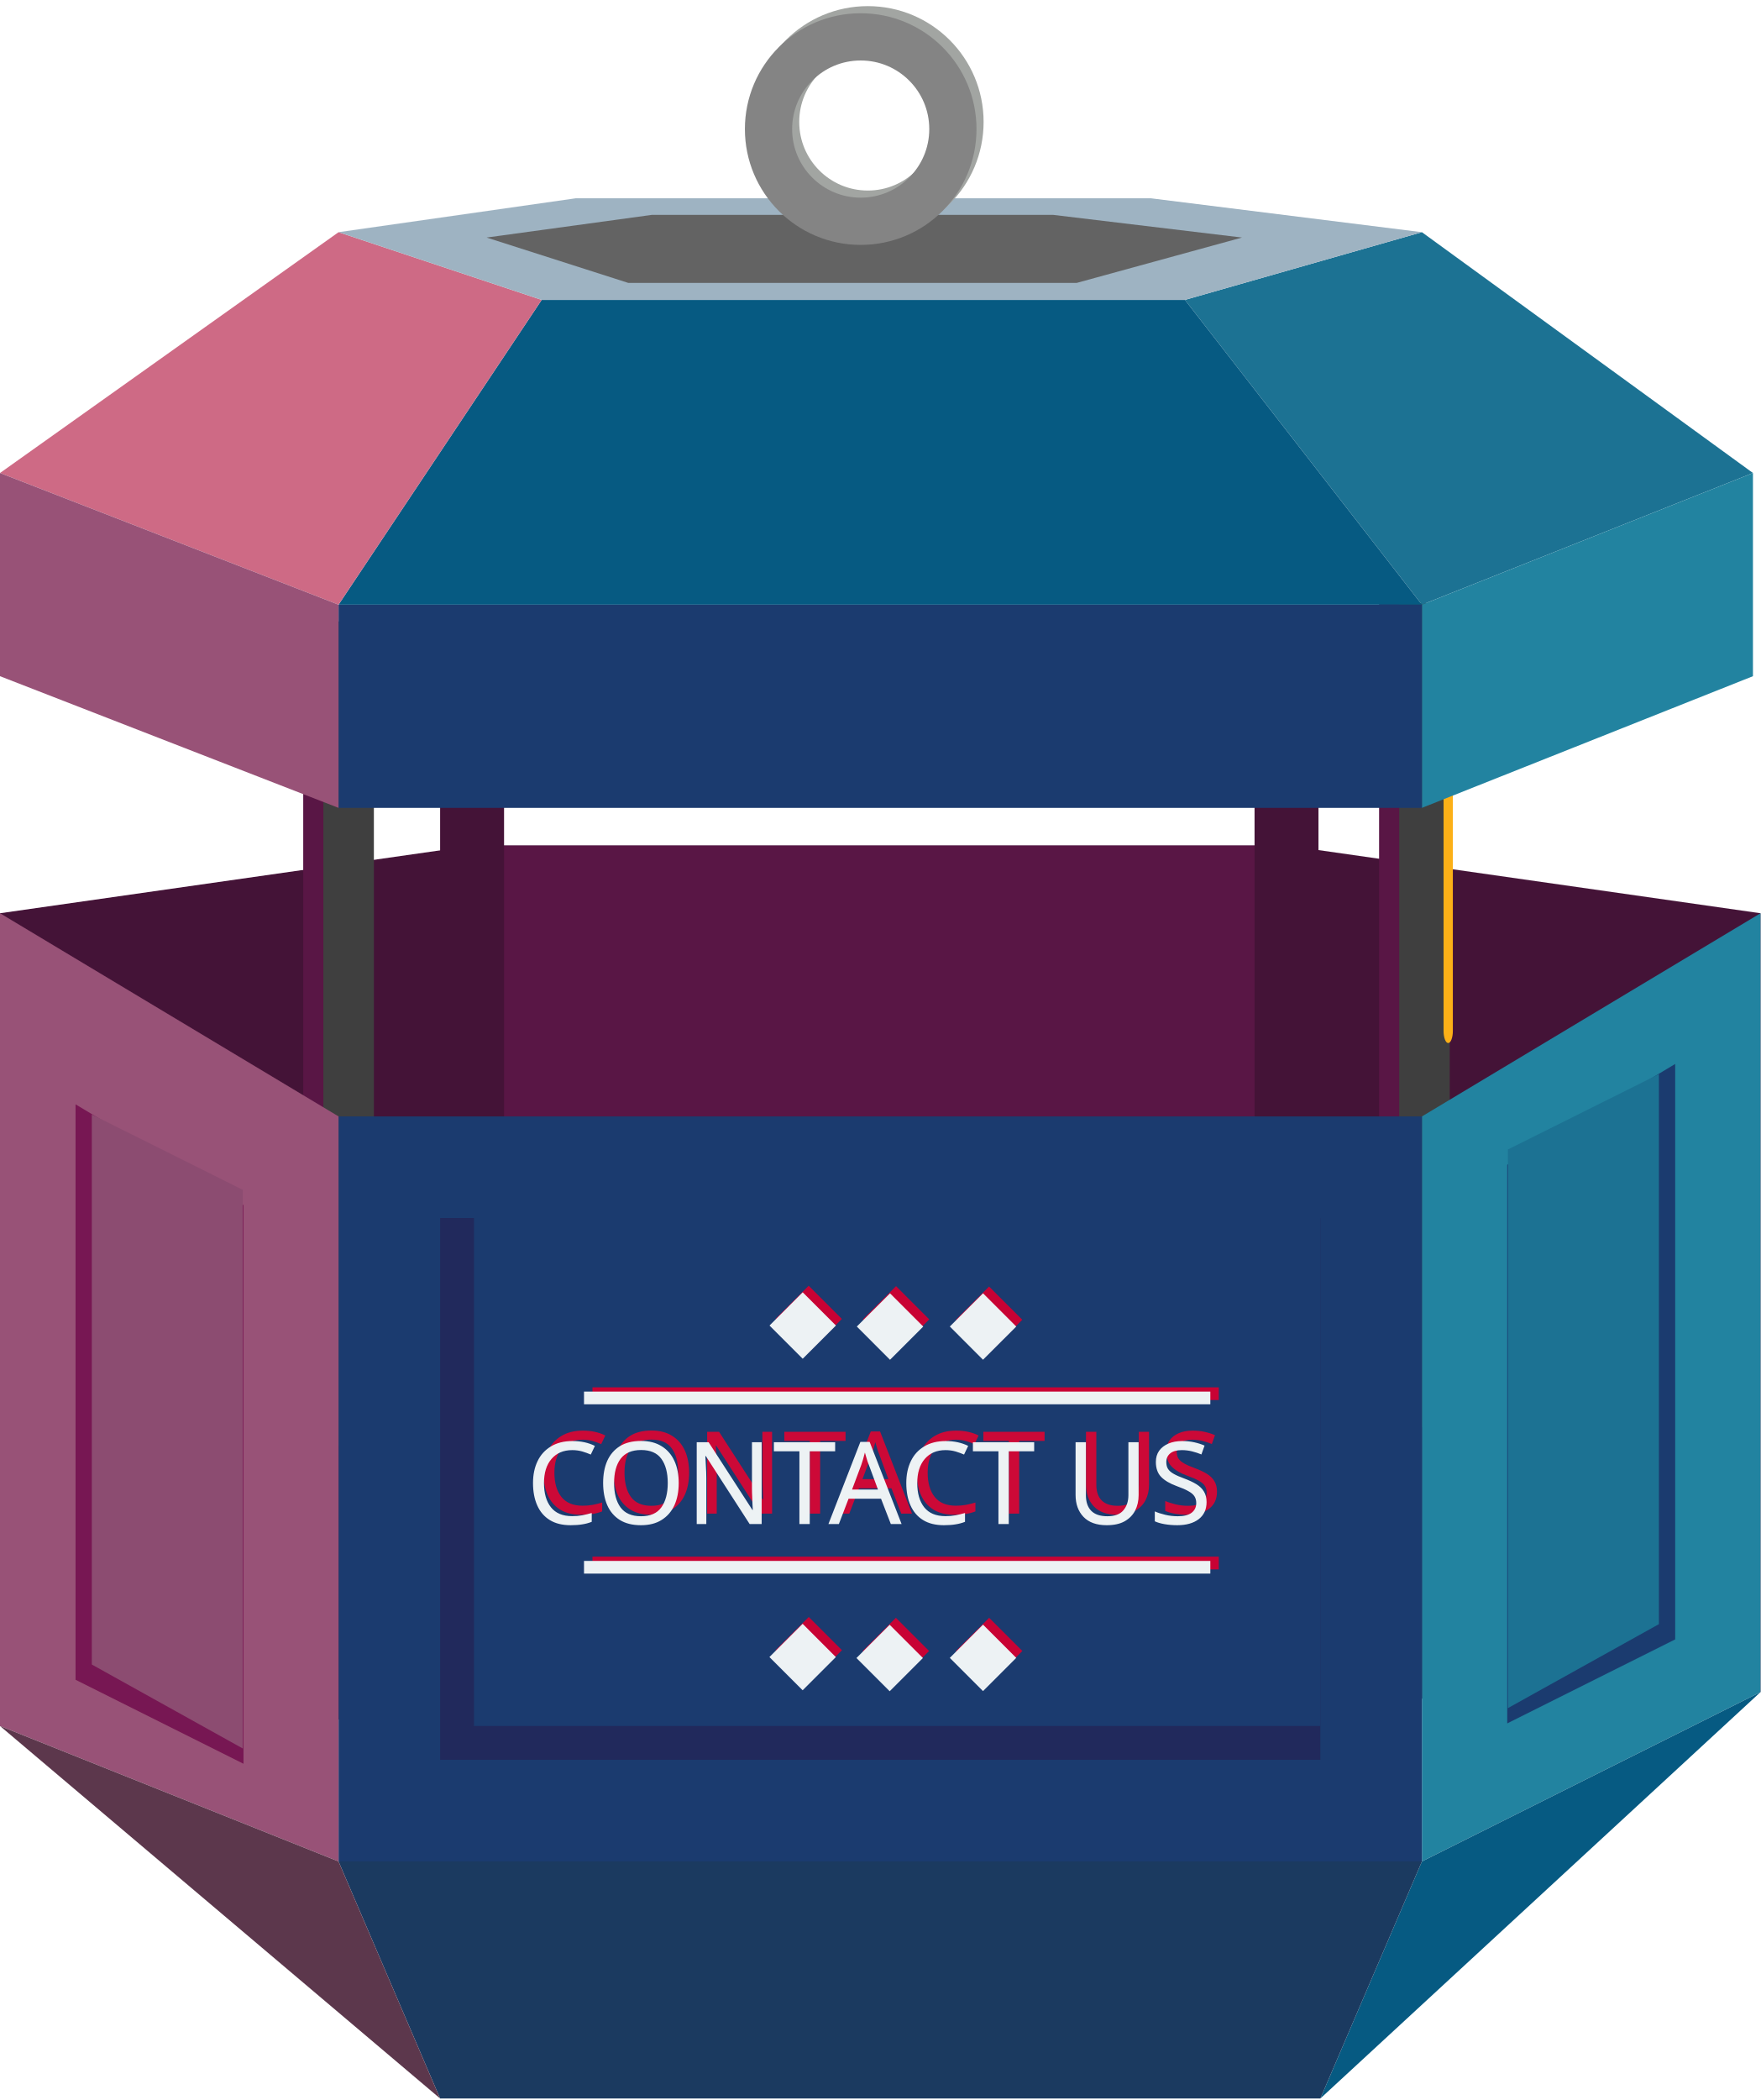
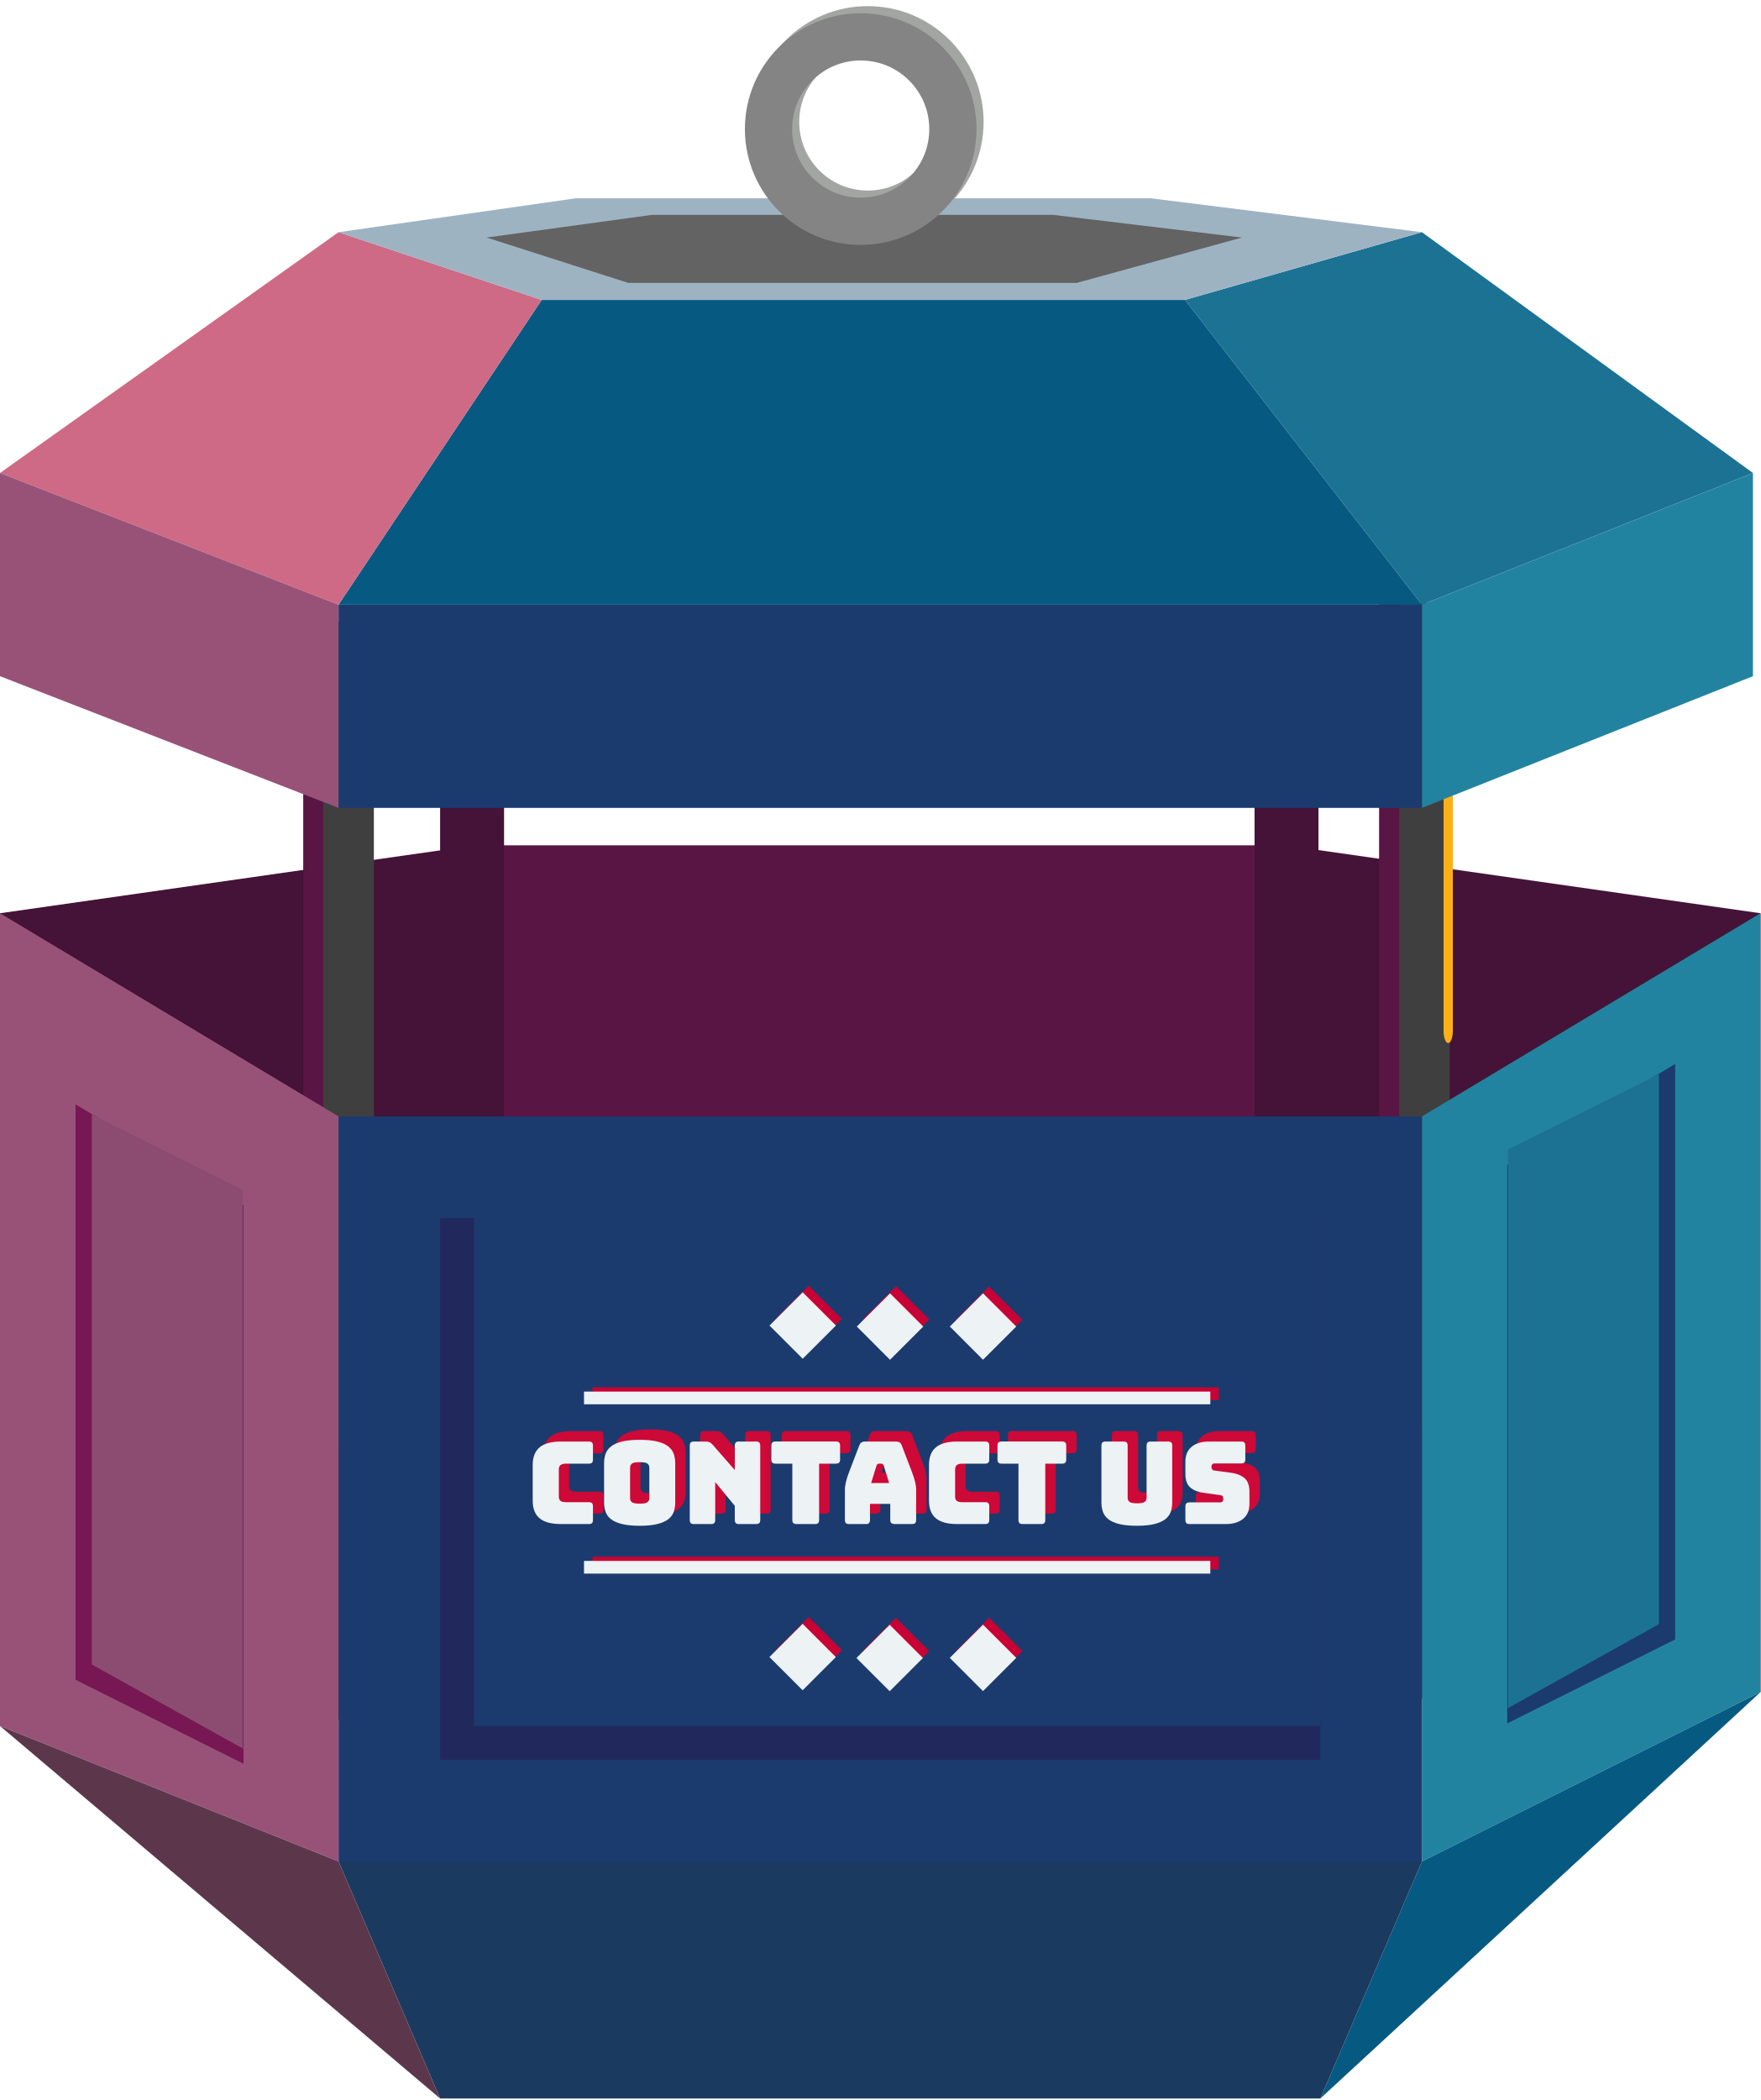
<svg xmlns="http://www.w3.org/2000/svg" version="1.1" id="Layer_1" x="0px" y="0px" width="260.908px" height="311.141px" viewBox="0 284.14 260.908 311.141" enable-background="new 0 284.14 260.908 311.141" xml:space="preserve">
  <g id="Layer_1_1_" display="none">
    <polygon display="inline" fill="#441337" points="0,419.527 70.302,409.484 190.821,409.484 261.122,419.527 261.122,535.019    0,540.044  " />
    <rect x="70.302" y="409.484" display="inline" fill="#591645" width="120.519" height="150.646" />
    <path display="inline" fill="#441337" d="M74.765,467.228c0,2.621-2.123,4.744-4.742,4.744l0,0c-2.621,0-4.743-2.123-4.743-4.744   v-73.646c0-2.621,2.123-4.742,4.743-4.742l0,0c2.619,0,4.742,2.121,4.742,4.742V467.228L74.765,467.228z" />
    <path display="inline" fill="#441337" d="M195.561,464.876c0,2.621-2.121,4.742-4.74,4.742l0,0c-2.62,0-4.743-2.121-4.743-4.742   v-73.65c0-2.617,2.123-4.742,4.743-4.742l0,0c2.619,0,4.74,2.125,4.74,4.742V464.876z" />
    <rect x="205.357" y="373.511" display="inline" fill="#3F3F3F" width="9.672" height="122.264" />
    <rect x="204.553" y="373.511" display="inline" fill="#591645" width="2.988" height="122.264" />
    <path display="inline" fill="#FCB017" d="M215.494,436.99c0,0.982-0.311,1.785-0.688,1.785l0,0c-0.379,0-0.688-0.803-0.688-1.785   v-51.881c0-0.984,0.309-1.785,0.688-1.785l0,0c0.378,0,0.688,0.801,0.688,1.785V436.99z" />
    <rect x="45.782" y="376.25" display="inline" fill="#3F3F3F" width="9.673" height="122.262" />
    <rect x="44.976" y="376.25" display="inline" fill="#591645" width="2.989" height="122.262" />
    <polygon display="inline" fill="#F42246" points="175.755,328.58 210.904,373.775 260.005,354.246 210.904,318.537  " />
    <polygon display="inline" fill="#EF233C" points="210.904,373.775 210.904,403.902 260.005,384.375 260.005,354.246  " />
    <polygon display="inline" fill="#EF233C" points="210.904,449.654 210.904,560.132 261.122,535.019 261.122,419.527  " />
    <polygon display="inline" fill="#D90429" points="210.904,560.132 195.842,595.281 261.122,535.019  " />
    <polygon display="inline" fill="#D90429" points="210.904,373.775 50.214,373.775 80.345,328.58 175.755,328.58  " />
    <rect x="50.214" y="373.775" display="inline" fill="#CC0937" width="160.69" height="30.127" />
    <rect x="50.214" y="449.654" display="inline" fill="#CC0937" width="160.69" height="110.479" />
    <polygon display="inline" fill="#C80234" points="50.214,560.132 210.904,560.132 195.842,595.281 65.28,595.281  " />
    <polygon display="inline" fill="#2B2D42" points="50.214,449.654 0,419.527 0,540.044 50.214,560.132  " />
    <polygon display="inline" fill="#212333" points="50.214,560.132 0,540.044 65.28,595.281  " />
    <polygon display="inline" fill="#363951" points="50.214,373.775 0,354.246 50.214,318.537 80.345,328.58  " />
    <polygon display="inline" fill="#2B2D42" points="0,354.246 50.214,373.775 50.214,403.902 0,384.375  " />
    <polyline display="inline" fill="#EF233C" points="85.366,313.513 50.214,318.537 80.345,328.58 175.755,328.58 210.904,318.537    170.733,313.513  " />
    <polyline display="inline" fill="#636363" points="96.687,315.968 72.176,319.33 93.184,326.054 159.709,326.054 184.219,319.33    156.209,315.968  " />
    <rect x="65.28" y="464.72" display="inline" fill="#AF0B3A" width="130.562" height="80.348" />
    <rect x="70.302" y="464.72" display="inline" fill="#CC0937" width="125.539" height="75.324" />
    <path display="inline" fill="none" d="M30.181,403.65" />
    <path display="inline" fill="none" d="M258.46,370.169" />
    <line display="inline" fill="none" x1="33.323" y1="390.406" x2="9.607" y2="390.406" />
    <polygon display="inline" fill="#CC0530" points="223.558,456.82 248.47,441.873 248.47,527.203 223.558,539.66  " />
    <polygon display="inline" fill="#D90429" points="223.655,454.558 246.056,443.38 246.056,524.941 223.655,537.394  " />
    <polygon display="inline" fill="#1F202D" points="36.117,462.806 11.207,447.861 11.207,533.189 36.117,545.646  " />
    <polygon display="inline" fill="#282A3A" points="36.019,460.544 13.617,449.365 13.617,530.929 36.019,543.384  " />
    <rect x="87.876" y="514.935" display="inline" fill="#C80234" width="92.9" height="1.885" />
    <rect x="87.876" y="489.826" display="inline" fill="#C80234" width="92.9" height="1.883" />
    <rect x="86.623" y="515.564" display="inline" fill="#EDF2F4" width="92.898" height="1.881" />
    <rect x="86.623" y="490.457" display="inline" fill="#EDF2F4" width="92.898" height="1.883" />
    <rect x="129.39" y="525.441" transform="matrix(-0.707 0.7072 -0.7072 -0.707 600.8635 808.928)" display="inline" fill="#2B2D42" width="6.968" height="6.967" />
    <rect x="116.456" y="525.339" transform="matrix(-0.7071 0.7071 -0.7071 -0.7071 578.6825 817.9454)" display="inline" fill="#2B2D42" width="6.966" height="6.966" />
    <rect x="143.223" y="525.44" transform="matrix(-0.707 0.7072 -0.7072 -0.707 624.4769 799.1455)" display="inline" fill="#2B2D42" width="6.968" height="6.968" />
    <rect x="128.513" y="526.412" transform="matrix(-0.707 0.7072 -0.7072 -0.707 600.0536 811.2068)" display="inline" fill="#EDF2F4" width="6.968" height="6.968" />
    <polygon display="inline" fill="#EDF2F4" points="123.976,529.822 119.05,534.746 114.124,529.822 119.05,524.892  " />
    <rect x="142.343" y="526.416" transform="matrix(-0.707 0.7072 -0.7072 -0.707 623.6902 801.3845)" display="inline" fill="#EDF2F4" width="6.967" height="6.967" />
    <rect x="129.395" y="476.302" transform="matrix(-0.7072 0.707 -0.707 -0.7072 566.0728 725.1272)" display="inline" fill="#2B2D42" width="6.967" height="6.965" />
    <rect x="116.457" y="476.204" transform="matrix(-0.7071 0.7071 -0.7071 -0.7071 543.9398 734.0668)" display="inline" fill="#2B2D42" width="6.966" height="6.965" />
    <rect x="143.227" y="476.3" transform="matrix(-0.7072 0.707 -0.707 -0.7072 589.6625 715.3896)" display="inline" fill="#2B2D42" width="6.967" height="6.967" />
    <rect x="128.529" y="477.323" transform="matrix(-0.7074 0.7068 -0.7068 -0.7074 565.2421 727.6107)" display="inline" fill="#EDF2F4" width="6.966" height="6.965" />
    <rect x="115.548" y="477.221" transform="matrix(-0.7071 0.7071 -0.7071 -0.7071 543.1081 736.4464)" display="inline" fill="#EDF2F4" width="6.966" height="6.967" />
    <rect x="142.346" y="477.278" transform="matrix(-0.7072 0.707 -0.707 -0.7072 588.8473 717.6804)" display="inline" fill="#EDF2F4" width="6.965" height="6.965" />
    <circle display="inline" fill="none" stroke="#A2A5A2" stroke-width="7" stroke-miterlimit="10" cx="128.716" cy="302.19" r="13.674" />
    <circle display="inline" fill="none" stroke="#848484" stroke-width="7" stroke-miterlimit="10" cx="127.663" cy="303.246" r="13.674" />
    <g display="inline">
      <text transform="matrix(1 0 0 1 78.2849 510.8101)" fill="#EDF2F4" font-family="'Bungee-Regular'" font-size="18.538">PROSHOWS</text>
    </g>
  </g>
  <g id="Layer_2">
    <polygon fill="#441337" points="0,419.449 70.245,409.414 190.665,409.414 260.908,419.449 260.908,534.847 0,539.867  " />
    <rect x="70.245" y="409.414" fill="#591645" width="120.42" height="150.523" />
    <path fill="#441337" d="M74.703,467.113c0,2.619-2.121,4.738-4.738,4.738l0,0c-2.618,0-4.738-2.119-4.738-4.738v-73.588   c0-2.617,2.121-4.74,4.738-4.74l0,0c2.617,0,4.738,2.123,4.738,4.74V467.113z" />
    <path fill="#441337" d="M195.401,464.761c0,2.619-2.119,4.738-4.736,4.738l0,0c-2.618,0-4.738-2.119-4.738-4.738v-73.59   c0-2.615,2.12-4.74,4.738-4.74l0,0c2.617,0,4.736,2.125,4.736,4.74V464.761z" />
    <rect x="205.189" y="373.472" fill="#3F3F3F" width="9.664" height="122.162" />
    <rect x="204.385" y="373.472" fill="#591645" width="2.985" height="122.162" />
    <path fill="#FCB017" d="M215.317,436.898c0,0.982-0.312,1.783-0.689,1.783l0,0c-0.378,0-0.686-0.801-0.686-1.783V385.06   c0-0.982,0.308-1.785,0.686-1.785l0,0c0.379,0,0.689,0.803,0.689,1.785V436.898z" />
    <rect x="45.744" y="376.208" fill="#3F3F3F" width="9.666" height="122.158" />
    <rect x="44.939" y="376.208" fill="#591645" width="2.986" height="122.158" />
    <polygon fill="#1C7293" points="175.612,328.576 210.732,373.734 259.792,354.22 210.732,318.542  " />
    <polygon fill="#2283A0" points="210.732,373.734 210.732,403.837 259.792,384.326 259.792,354.22  " />
    <polygon fill="#2283A0" points="210.732,449.552 210.732,559.937 260.908,534.847 260.908,419.449  " />
    <polygon fill="#065A82" points="210.732,559.937 195.681,595.058 260.908,534.847  " />
    <polygon fill="#065A82" points="210.732,373.734 50.173,373.734 80.279,328.576 175.612,328.576  " />
    <rect x="50.173" y="373.734" fill="#1B3B6F" width="160.56" height="30.104" />
    <rect x="50.173" y="449.552" fill="#1B3B6F" width="160.56" height="110.387" />
    <polygon fill="#1B3A60" points="50.173,559.937 210.732,559.937 195.681,595.058 65.226,595.058  " />
    <polygon fill="#985277" points="50.173,449.552 0,419.449 0,539.867 50.173,559.937  " />
    <polygon fill="#5C374C" points="50.173,559.937 0,539.867 65.226,595.058  " />
    <polygon fill="#CE6A85" points="50.173,373.734 0,354.22 50.173,318.542 80.279,328.576  " />
    <polygon fill="#985277" points="0,354.22 50.173,373.734 50.173,403.837 0,384.326  " />
    <polyline fill="#9EB3C2" points="85.296,313.523 50.173,318.542 80.279,328.576 175.612,328.576 210.732,318.542 170.594,313.523     " />
    <polyline fill="#636363" points="96.608,315.976 72.117,319.335 93.107,326.054 159.579,326.054 184.068,319.335 156.082,315.976     " />
    <rect x="65.226" y="464.607" fill="#21295C" width="130.455" height="80.277" />
    <rect x="70.245" y="464.607" fill="#1B3B6F" width="125.437" height="75.26" />
    <path fill="none" d="M30.156,403.585" />
    <path fill="none" d="M258.249,370.132" />
    <line fill="none" x1="33.296" y1="390.353" x2="9.6" y2="390.353" />
    <polygon fill="#1B3B6F" points="223.375,456.712 248.267,441.777 248.267,527.037 223.375,539.482  " />
    <polygon fill="#1C7293" points="223.472,454.453 245.854,443.285 245.854,524.777 223.472,537.22  " />
    <polygon fill="#771753" points="36.088,462.693 11.197,447.759 11.197,533.019 36.088,545.464  " />
    <polygon fill="#8C4C71" points="35.99,460.433 13.606,449.261 13.606,530.759 35.99,543.205  " />
    <rect x="87.804" y="514.779" fill="#C80234" width="92.824" height="1.885" />
    <rect x="87.804" y="489.691" fill="#C80234" width="92.824" height="1.881" />
    <rect x="86.552" y="515.408" fill="#EDF2F4" width="92.822" height="1.881" />
    <rect x="86.552" y="490.322" fill="#EDF2F4" width="92.822" height="1.881" />
    <polygon fill="#C80234" points="137.694,528.755 132.771,533.681 127.85,528.755 132.771,523.835  " />
    <rect x="116.361" y="525.176" transform="matrix(-0.7072 0.707 -0.707 -0.7072 578.369 817.7749)" fill="#C80234" width="6.961" height="6.959" />
    <polygon fill="#C80234" points="151.517,528.755 146.594,533.681 141.67,528.755 146.594,523.835  " />
    <rect x="128.38" y="526.292" transform="matrix(-0.707 0.7072 -0.7072 -0.707 599.7349 811.0928)" fill="#EDF2F4" width="6.963" height="6.963" />
    <polygon fill="#EDF2F4" points="123.874,529.654 118.953,534.574 114.03,529.654 118.953,524.728  " />
    <rect x="142.212" y="526.272" transform="matrix(-0.707 0.7072 -0.7072 -0.707 623.3322 801.276)" fill="#EDF2F4" width="6.963" height="6.961" />
    <rect x="129.299" y="476.158" transform="matrix(-0.7072 0.707 -0.707 -0.7072 565.8008 724.9469)" fill="#C80234" width="6.961" height="6.96" />
    <rect x="116.362" y="476.08" transform="matrix(-0.7071 0.7071 -0.7071 -0.7071 543.6826 733.9174)" fill="#C80234" width="6.961" height="6.959" />
    <rect x="143.108" y="476.178" transform="matrix(-0.707 0.7072 -0.7072 -0.707 589.4381 715.1318)" fill="#C80234" width="6.963" height="6.963" />
    <rect x="128.425" y="477.197" transform="matrix(-0.7073 0.7069 -0.7069 -0.7073 564.9919 727.4257)" fill="#EDF2F4" width="6.96" height="6.961" />
    <rect x="115.466" y="477.075" transform="matrix(-0.707 0.7072 -0.7072 -0.707 542.9089 736.167)" fill="#EDF2F4" width="6.962" height="6.961" />
    <rect x="142.208" y="477.193" transform="matrix(-0.7073 0.7069 -0.7069 -0.7073 588.5208 717.6741)" fill="#EDF2F4" width="6.96" height="6.959" />
    <circle fill="none" stroke="#A2A5A2" stroke-width="7" stroke-miterlimit="10" cx="128.611" cy="302.209" r="13.662" />
    <circle fill="none" stroke="#848484" stroke-width="7" stroke-miterlimit="10" cx="127.558" cy="303.264" r="13.662" />
-     <text transform="matrix(1 0 0 1 79.5066 508.4019)" fill="#CC0937" font-family="'Bungee-Regular'" font-size="16.98">CONTACT US</text>
+     <g enable-background="new    ">
+       <path fill="#CC0937" d="M88.811,508.402h-4.143c-1.415,0-2.465-0.283-3.149-0.849c-0.685-0.566-1.027-1.438-1.027-2.615v-5.28    c0-1.178,0.342-2.052,1.027-2.624c0.685-0.571,1.734-0.857,3.149-0.857h4.143c0.215,0,0.371,0.049,0.467,0.145    c0.096,0.097,0.144,0.252,0.144,0.467v2.055c0,0.215-0.048,0.371-0.144,0.467c-0.097,0.097-0.252,0.145-0.467,0.145h-3.413    c-0.351,0-0.611,0.071-0.781,0.212c-0.17,0.142-0.255,0.354-0.255,0.637v4.041c0,0.283,0.085,0.49,0.255,0.62    c0.17,0.131,0.43,0.195,0.781,0.195h3.413c0.215,0,0.371,0.049,0.467,0.145c0.096,0.096,0.144,0.252,0.144,0.467v2.021    c0,0.215-0.048,0.371-0.144,0.467C89.182,508.354,89.026,508.402,88.811,508.402z" />
+       <path fill="#CC0937" d="M101.614,505.193c0,0.521-0.077,0.993-0.229,1.418c-0.153,0.424-0.424,0.786-0.815,1.086    c-0.391,0.301-0.928,0.535-1.613,0.705c-0.685,0.17-1.554,0.255-2.606,0.255s-1.925-0.085-2.615-0.255s-1.231-0.404-1.621-0.705    c-0.391-0.3-0.663-0.662-0.815-1.086c-0.153-0.425-0.229-0.897-0.229-1.418v-5.79c0-0.521,0.076-0.993,0.229-1.418    s0.425-0.789,0.815-1.095c0.39-0.306,0.931-0.544,1.621-0.714s1.563-0.255,2.615-0.255s1.921,0.085,2.606,0.255    c0.685,0.17,1.222,0.408,1.613,0.714s0.662,0.67,0.815,1.095s0.229,0.897,0.229,1.418V505.193z M94.924,504.582    c0,0.227,0.085,0.416,0.254,0.568c0.17,0.153,0.561,0.229,1.172,0.229s1.001-0.076,1.171-0.229    c0.17-0.152,0.255-0.342,0.255-0.568v-4.567c0-0.215-0.085-0.399-0.255-0.552c-0.17-0.153-0.56-0.229-1.171-0.229    s-1.002,0.076-1.172,0.229c-0.169,0.152-0.254,0.337-0.254,0.552V504.582z" />
+       <path fill="#CC0937" d="M106.928,508.402h-2.547c-0.215,0-0.371-0.048-0.467-0.145c-0.096-0.096-0.145-0.252-0.145-0.467v-11.003    c0-0.215,0.048-0.37,0.145-0.467c0.096-0.096,0.252-0.145,0.467-0.145h1.766c0.215,0,0.399,0.034,0.552,0.103    c0.153,0.067,0.303,0.187,0.45,0.356l3.294,3.77v-3.617c0-0.215,0.048-0.37,0.144-0.467c0.096-0.096,0.252-0.145,0.467-0.145    h2.547c0.215,0,0.371,0.049,0.467,0.145c0.096,0.097,0.145,0.252,0.145,0.467v11.003c0,0.215-0.048,0.371-0.145,0.467    c-0.096,0.097-0.252,0.145-0.467,0.145h-2.547c-0.215,0-0.371-0.048-0.467-0.145c-0.096-0.096-0.144-0.252-0.144-0.467v-2.089    l-2.904-3.515v5.604c0,0.215-0.048,0.371-0.144,0.467C107.299,508.354,107.144,508.402,106.928,508.402z" />
+       <path fill="#CC0937" d="M122.329,508.402h-2.751c-0.215,0-0.371-0.048-0.467-0.145c-0.096-0.096-0.145-0.252-0.145-0.467v-8.337    h-2.496c-0.215,0-0.371-0.048-0.467-0.145c-0.096-0.096-0.144-0.252-0.144-0.467v-2.055c0-0.215,0.048-0.37,0.144-0.467    c0.096-0.096,0.252-0.145,0.467-0.145h8.965c0.215,0,0.371,0.049,0.467,0.145c0.096,0.097,0.144,0.252,0.144,0.467v2.055    c0,0.215-0.048,0.371-0.144,0.467c-0.097,0.097-0.252,0.145-0.467,0.145h-2.496v8.337c0,0.215-0.048,0.371-0.145,0.467    C122.7,508.354,122.544,508.402,122.329,508.402z" />
+       <path fill="#CC0937" d="M130.479,507.791c0,0.215-0.048,0.371-0.144,0.467c-0.096,0.097-0.252,0.145-0.467,0.145h-2.496    c-0.215,0-0.371-0.048-0.467-0.145c-0.096-0.096-0.144-0.252-0.144-0.467v-4.482c0-0.34,0.054-0.73,0.161-1.172    s0.274-0.956,0.501-1.545l1.477-3.854c0.068-0.192,0.173-0.334,0.314-0.425c0.141-0.09,0.325-0.136,0.552-0.136h4.567    c0.215,0,0.393,0.046,0.535,0.136c0.142,0.091,0.247,0.232,0.314,0.425l1.477,3.854c0.227,0.589,0.393,1.104,0.501,1.545    c0.107,0.441,0.161,0.832,0.161,1.172v4.482c0,0.215-0.048,0.371-0.144,0.467c-0.096,0.097-0.252,0.145-0.467,0.145h-2.564    c-0.227,0-0.394-0.048-0.501-0.145c-0.108-0.096-0.162-0.252-0.162-0.467v-2.377h-3.005V507.791z M131.447,499.743l-0.798,2.58    h2.666l-0.798-2.58c-0.045-0.103-0.093-0.176-0.144-0.221c-0.051-0.046-0.11-0.068-0.178-0.068h-0.425    c-0.068,0-0.127,0.022-0.178,0.068C131.54,499.567,131.492,499.64,131.447,499.743z" />
+       <path fill="#CC0937" d="M147.543,508.402H143.4c-1.415,0-2.465-0.283-3.149-0.849c-0.685-0.566-1.027-1.438-1.027-2.615v-5.28    c0-1.178,0.342-2.052,1.027-2.624c0.685-0.571,1.734-0.857,3.149-0.857h4.143c0.215,0,0.371,0.049,0.467,0.145    c0.096,0.097,0.144,0.252,0.144,0.467v2.055c0,0.215-0.048,0.371-0.144,0.467c-0.097,0.097-0.252,0.145-0.467,0.145h-3.413    c-0.351,0-0.611,0.071-0.781,0.212c-0.17,0.142-0.255,0.354-0.255,0.637v4.041c0,0.283,0.085,0.49,0.255,0.62    c0.17,0.131,0.43,0.195,0.781,0.195h3.413c0.215,0,0.371,0.049,0.467,0.145c0.096,0.096,0.144,0.252,0.144,0.467v2.021    c0,0.215-0.048,0.371-0.144,0.467C147.914,508.354,147.758,508.402,147.543,508.402z" />
+       <path fill="#CC0937" d="M155.846,508.402h-2.751c-0.215,0-0.371-0.048-0.467-0.145c-0.096-0.096-0.145-0.252-0.145-0.467v-8.337    h-2.496c-0.215,0-0.371-0.048-0.467-0.145c-0.096-0.096-0.144-0.252-0.144-0.467v-2.055c0-0.215,0.048-0.37,0.144-0.467    c0.096-0.096,0.252-0.145,0.467-0.145h8.965c0.215,0,0.371,0.049,0.467,0.145c0.096,0.097,0.144,0.252,0.144,0.467v2.055    c0,0.215-0.048,0.371-0.144,0.467c-0.097,0.097-0.252,0.145-0.467,0.145h-2.496v8.337c0,0.215-0.048,0.371-0.145,0.467    C156.217,508.354,156.061,508.402,155.846,508.402z" />
+       <path fill="#CC0937" d="M175.271,505.193c0,0.521-0.076,0.993-0.229,1.418c-0.153,0.424-0.425,0.786-0.815,1.086    c-0.39,0.301-0.925,0.535-1.604,0.705s-1.545,0.255-2.598,0.255s-1.919-0.085-2.598-0.255s-1.214-0.404-1.604-0.705    c-0.391-0.3-0.662-0.662-0.815-1.086c-0.153-0.425-0.229-0.897-0.229-1.418v-8.405c0-0.215,0.048-0.37,0.144-0.467    c0.096-0.096,0.252-0.145,0.467-0.145h2.666c0.215,0,0.371,0.049,0.467,0.145c0.096,0.097,0.145,0.252,0.145,0.467v7.743    c0,0.227,0.085,0.416,0.254,0.568c0.17,0.153,0.549,0.229,1.138,0.229c0.6,0,0.985-0.076,1.155-0.229    c0.17-0.152,0.255-0.342,0.255-0.568v-7.743c0-0.215,0.048-0.37,0.144-0.467c0.096-0.096,0.252-0.145,0.467-0.145h2.581    c0.215,0,0.371,0.049,0.467,0.145c0.096,0.097,0.145,0.252,0.145,0.467V505.193z" />
+       <path fill="#CC0937" d="M183.2,508.402h-5.366c-0.215,0-0.371-0.048-0.467-0.145c-0.096-0.096-0.145-0.252-0.145-0.467v-1.986    c0-0.215,0.048-0.371,0.145-0.467c0.096-0.097,0.252-0.145,0.467-0.145h4.568c0.147,0,0.257-0.048,0.331-0.145    c0.073-0.096,0.11-0.212,0.11-0.348c0-0.192-0.037-0.334-0.11-0.425c-0.074-0.091-0.184-0.142-0.331-0.153l-2.547-0.356    c-0.792-0.112-1.429-0.373-1.91-0.78c-0.481-0.408-0.722-1.087-0.722-2.038v-1.783c0-0.962,0.312-1.7,0.934-2.216    c0.623-0.515,1.483-0.772,2.581-0.772h4.754c0.215,0,0.371,0.049,0.467,0.145c0.096,0.097,0.144,0.252,0.144,0.467v2.021    c0,0.216-0.048,0.371-0.144,0.467c-0.096,0.097-0.252,0.145-0.467,0.145h-3.957c-0.147,0-0.26,0.049-0.339,0.145    c-0.08,0.097-0.119,0.218-0.119,0.365s0.04,0.271,0.119,0.373c0.079,0.103,0.192,0.159,0.339,0.17l2.53,0.34    c0.792,0.113,1.432,0.373,1.919,0.781c0.486,0.407,0.73,1.087,0.73,2.037v1.783c0,0.962-0.314,1.701-0.942,2.216    C185.144,508.144,184.287,508.402,183.2,508.402z" />
+     </g>
    <g>
-       <text transform="matrix(1 0 0 1 77.9626 509.9468)" fill="#EDF2F4" font-family="'Bungee-Regular'" font-size="16.98">CONTACT US</text>
+       <g enable-background="new    ">
+         <path fill="#EDF2F4" d="M87.267,509.947h-4.143c-1.415,0-2.465-0.283-3.149-0.849c-0.685-0.566-1.027-1.438-1.027-2.615v-5.28     c0-1.178,0.342-2.052,1.027-2.624c0.685-0.571,1.734-0.857,3.149-0.857h4.143c0.215,0,0.371,0.049,0.467,0.145     c0.096,0.097,0.144,0.252,0.144,0.467v2.055c0,0.215-0.048,0.371-0.144,0.467c-0.097,0.097-0.252,0.145-0.467,0.145h-3.413     c-0.351,0-0.611,0.071-0.781,0.212c-0.17,0.142-0.255,0.354-0.255,0.637v4.041c0,0.283,0.085,0.49,0.255,0.62     c0.17,0.131,0.43,0.195,0.781,0.195h3.413c0.215,0,0.371,0.049,0.467,0.145c0.096,0.096,0.144,0.252,0.144,0.467v2.021     c0,0.215-0.048,0.371-0.144,0.467C87.638,509.899,87.482,509.947,87.267,509.947z" />
+         <path fill="#EDF2F4" d="M100.07,506.738c0,0.521-0.077,0.993-0.229,1.418c-0.153,0.424-0.424,0.786-0.815,1.086     c-0.391,0.301-0.928,0.535-1.613,0.705c-0.685,0.17-1.554,0.255-2.606,0.255s-1.925-0.085-2.615-0.255s-1.231-0.404-1.621-0.705     c-0.391-0.3-0.663-0.662-0.815-1.086c-0.153-0.425-0.229-0.897-0.229-1.418v-5.79c0-0.521,0.076-0.993,0.229-1.418     s0.425-0.789,0.815-1.095c0.39-0.306,0.931-0.544,1.621-0.714s1.563-0.255,2.615-0.255s1.921,0.085,2.606,0.255     c0.685,0.17,1.222,0.408,1.613,0.714s0.662,0.67,0.815,1.095s0.229,0.897,0.229,1.418V506.738z M93.38,506.126     c0,0.227,0.085,0.416,0.254,0.568c0.17,0.153,0.561,0.229,1.172,0.229s1.001-0.076,1.171-0.229     c0.17-0.152,0.255-0.342,0.255-0.568v-4.567c0-0.215-0.085-0.399-0.255-0.552c-0.17-0.153-0.56-0.229-1.171-0.229     s-1.002,0.076-1.172,0.229c-0.169,0.152-0.254,0.337-0.254,0.552V506.126z" />
+         <path fill="#EDF2F4" d="M105.385,509.947h-2.547c-0.215,0-0.371-0.048-0.467-0.145c-0.096-0.096-0.145-0.252-0.145-0.467v-11.003     c0-0.215,0.048-0.37,0.145-0.467c0.096-0.096,0.252-0.145,0.467-0.145h1.766c0.215,0,0.399,0.034,0.552,0.103     c0.153,0.067,0.303,0.187,0.45,0.356l3.294,3.77v-3.617c0-0.215,0.048-0.37,0.144-0.467c0.096-0.096,0.252-0.145,0.467-0.145     h2.547c0.215,0,0.371,0.049,0.467,0.145c0.096,0.097,0.145,0.252,0.145,0.467v11.003c0,0.215-0.048,0.371-0.145,0.467     c-0.096,0.097-0.252,0.145-0.467,0.145h-2.547c-0.215,0-0.371-0.048-0.467-0.145c-0.096-0.096-0.144-0.252-0.144-0.467v-2.089     l-2.904-3.515v5.604c0,0.215-0.048,0.371-0.144,0.467C105.755,509.899,105.6,509.947,105.385,509.947z" />
+         <path fill="#EDF2F4" d="M120.785,509.947h-2.751c-0.215,0-0.371-0.048-0.467-0.145c-0.096-0.096-0.145-0.252-0.145-0.467v-8.337     h-2.496c-0.215,0-0.371-0.048-0.467-0.145c-0.096-0.096-0.144-0.252-0.144-0.467v-2.055c0-0.215,0.048-0.37,0.144-0.467     c0.096-0.096,0.252-0.145,0.467-0.145h8.965c0.215,0,0.371,0.049,0.467,0.145c0.096,0.097,0.144,0.252,0.144,0.467v2.055     c0,0.215-0.048,0.371-0.144,0.467c-0.097,0.097-0.252,0.145-0.467,0.145h-2.496v8.337c0,0.215-0.048,0.371-0.145,0.467     C121.156,509.899,121,509.947,120.785,509.947z" />
+         <path fill="#EDF2F4" d="M128.935,509.335c0,0.215-0.048,0.371-0.144,0.467c-0.096,0.097-0.252,0.145-0.467,0.145h-2.496     c-0.215,0-0.371-0.048-0.467-0.145c-0.096-0.096-0.144-0.252-0.144-0.467v-4.482c0-0.34,0.054-0.73,0.161-1.172     s0.274-0.956,0.501-1.545l1.477-3.854c0.068-0.192,0.173-0.334,0.314-0.425c0.141-0.09,0.325-0.136,0.552-0.136h4.567     c0.215,0,0.393,0.046,0.535,0.136c0.142,0.091,0.247,0.232,0.314,0.425l1.477,3.854c0.227,0.589,0.393,1.104,0.501,1.545     c0.107,0.441,0.161,0.832,0.161,1.172v4.482c0,0.215-0.048,0.371-0.144,0.467c-0.096,0.097-0.252,0.145-0.467,0.145h-2.564     c-0.227,0-0.394-0.048-0.501-0.145c-0.108-0.096-0.162-0.252-0.162-0.467v-2.377h-3.005V509.335z M129.903,501.288l-0.798,2.58     h2.666l-0.798-2.58c-0.045-0.103-0.093-0.176-0.144-0.221c-0.051-0.046-0.11-0.068-0.178-0.068h-0.425     c-0.068,0-0.127,0.022-0.178,0.068C129.996,501.112,129.948,501.185,129.903,501.288z" />
+         <path fill="#EDF2F4" d="M145.999,509.947h-4.143c-1.415,0-2.465-0.283-3.149-0.849c-0.685-0.566-1.027-1.438-1.027-2.615v-5.28     c0-1.178,0.342-2.052,1.027-2.624c0.685-0.571,1.734-0.857,3.149-0.857h4.143c0.215,0,0.371,0.049,0.467,0.145     c0.096,0.097,0.144,0.252,0.144,0.467v2.055c0,0.215-0.048,0.371-0.144,0.467c-0.097,0.097-0.252,0.145-0.467,0.145h-3.413     c-0.351,0-0.611,0.071-0.781,0.212c-0.17,0.142-0.255,0.354-0.255,0.637v4.041c0,0.283,0.085,0.49,0.255,0.62     c0.17,0.131,0.43,0.195,0.781,0.195h3.413c0.215,0,0.371,0.049,0.467,0.145c0.096,0.096,0.144,0.252,0.144,0.467v2.021     c0,0.215-0.048,0.371-0.144,0.467C146.37,509.899,146.214,509.947,145.999,509.947z" />
+         <path fill="#EDF2F4" d="M154.302,509.947h-2.751c-0.215,0-0.371-0.048-0.467-0.145c-0.096-0.096-0.145-0.252-0.145-0.467v-8.337     h-2.496c-0.215,0-0.371-0.048-0.467-0.145c-0.096-0.096-0.144-0.252-0.144-0.467v-2.055c0-0.215,0.048-0.37,0.144-0.467     c0.096-0.096,0.252-0.145,0.467-0.145h8.965c0.215,0,0.371,0.049,0.467,0.145c0.096,0.097,0.144,0.252,0.144,0.467v2.055     c0,0.215-0.048,0.371-0.144,0.467c-0.097,0.097-0.252,0.145-0.467,0.145h-2.496v8.337c0,0.215-0.048,0.371-0.145,0.467     C154.673,509.899,154.517,509.947,154.302,509.947z" />
+         <path fill="#EDF2F4" d="M173.727,506.738c0,0.521-0.076,0.993-0.229,1.418c-0.153,0.424-0.425,0.786-0.815,1.086     c-0.39,0.301-0.925,0.535-1.604,0.705s-1.545,0.255-2.598,0.255s-1.919-0.085-2.598-0.255s-1.214-0.404-1.604-0.705     c-0.391-0.3-0.662-0.662-0.815-1.086c-0.153-0.425-0.229-0.897-0.229-1.418v-8.405c0-0.215,0.048-0.37,0.144-0.467     c0.096-0.096,0.252-0.145,0.467-0.145h2.666c0.215,0,0.371,0.049,0.467,0.145c0.096,0.097,0.145,0.252,0.145,0.467v7.743     c0,0.227,0.085,0.416,0.254,0.568c0.17,0.153,0.549,0.229,1.138,0.229c0.6,0,0.985-0.076,1.155-0.229     c0.17-0.152,0.255-0.342,0.255-0.568v-7.743c0-0.215,0.048-0.37,0.144-0.467c0.096-0.096,0.252-0.145,0.467-0.145h2.581     c0.215,0,0.371,0.049,0.467,0.145c0.096,0.097,0.145,0.252,0.145,0.467V506.738z" />
+         <path fill="#EDF2F4" d="M181.656,509.947h-5.366c-0.215,0-0.371-0.048-0.467-0.145c-0.096-0.096-0.145-0.252-0.145-0.467v-1.986     c0-0.215,0.048-0.371,0.145-0.467c0.096-0.097,0.252-0.145,0.467-0.145h4.568c0.147,0,0.257-0.048,0.331-0.145     c0.073-0.096,0.11-0.212,0.11-0.348c0-0.192-0.037-0.334-0.11-0.425c-0.074-0.091-0.184-0.142-0.331-0.153l-2.547-0.356     c-0.792-0.112-1.429-0.373-1.91-0.78c-0.481-0.408-0.722-1.087-0.722-2.038v-1.783c0-0.962,0.312-1.7,0.934-2.216     c0.623-0.515,1.483-0.772,2.581-0.772h4.754c0.215,0,0.371,0.049,0.467,0.145c0.096,0.097,0.144,0.252,0.144,0.467v2.021     c0,0.216-0.048,0.371-0.144,0.467c-0.096,0.097-0.252,0.145-0.467,0.145h-3.957c-0.147,0-0.26,0.049-0.339,0.145     c-0.08,0.097-0.119,0.218-0.119,0.365s0.04,0.271,0.119,0.373c0.079,0.103,0.192,0.159,0.339,0.17l2.53,0.34     c0.792,0.113,1.432,0.373,1.919,0.781c0.486,0.407,0.73,1.087,0.73,2.037v1.783c0,0.962-0.314,1.701-0.942,2.216     C183.6,509.689,182.743,509.947,181.656,509.947z" />
+       </g>
    </g>
  </g>
</svg>
